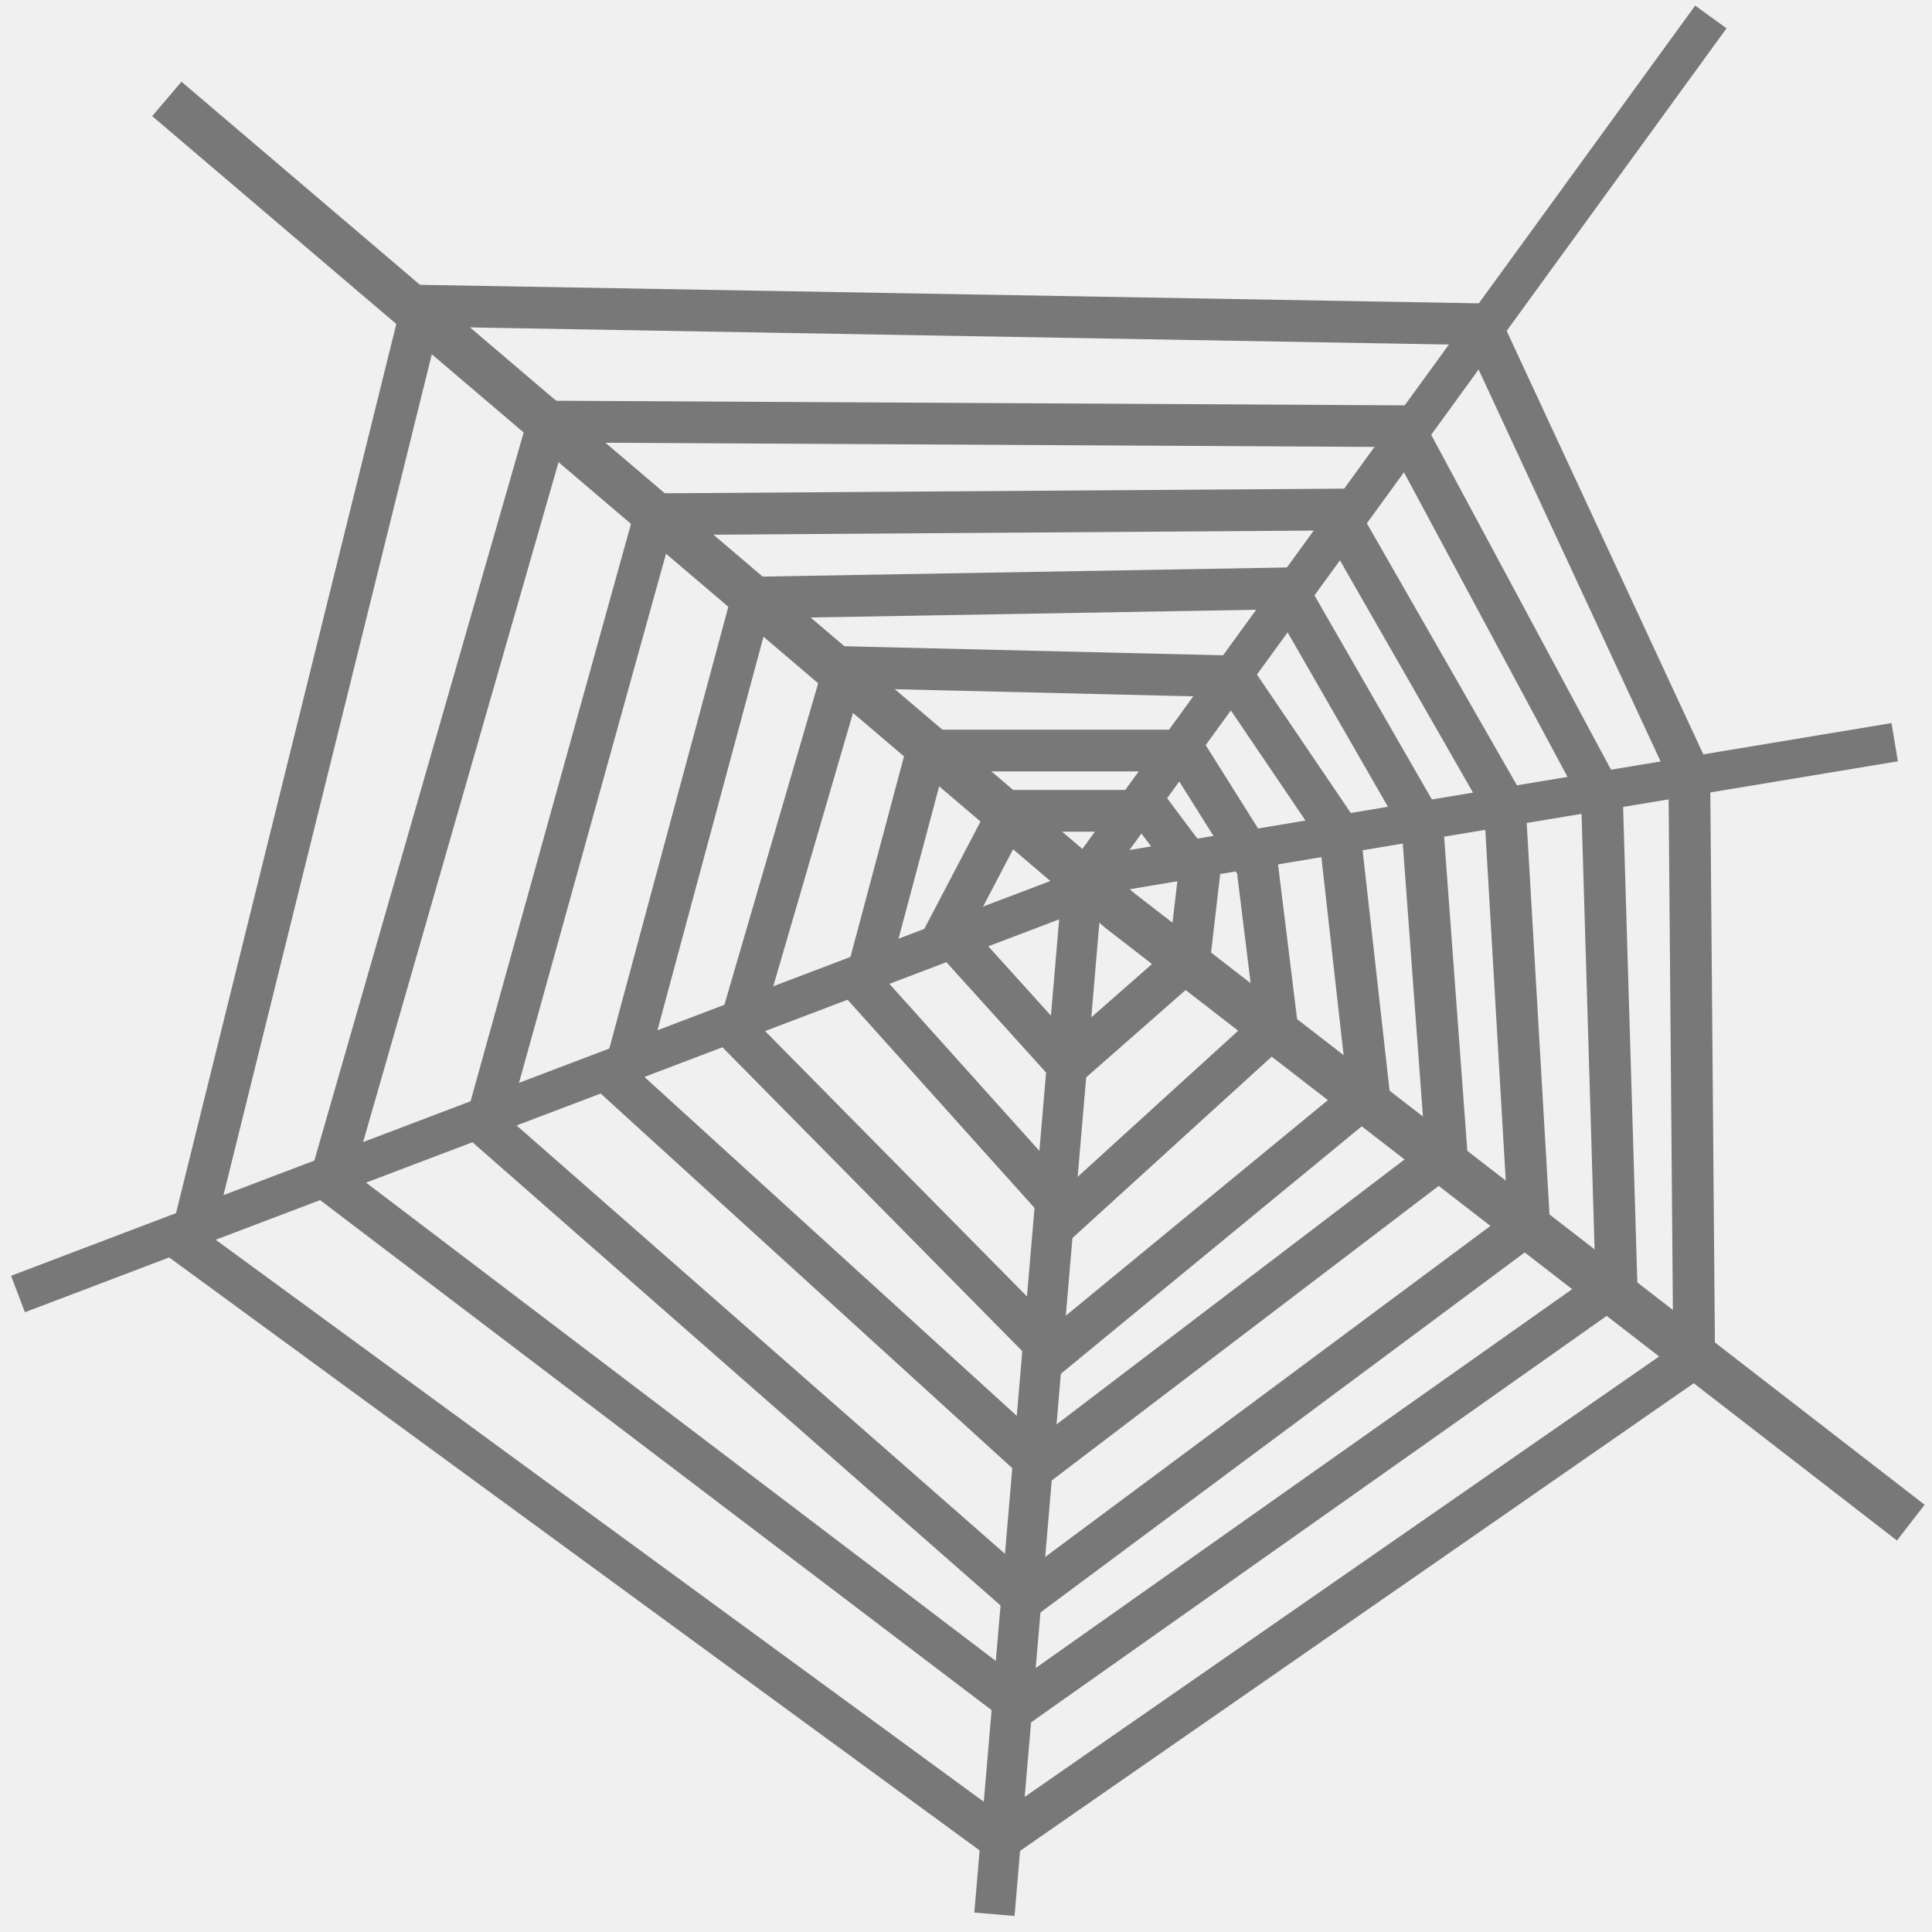
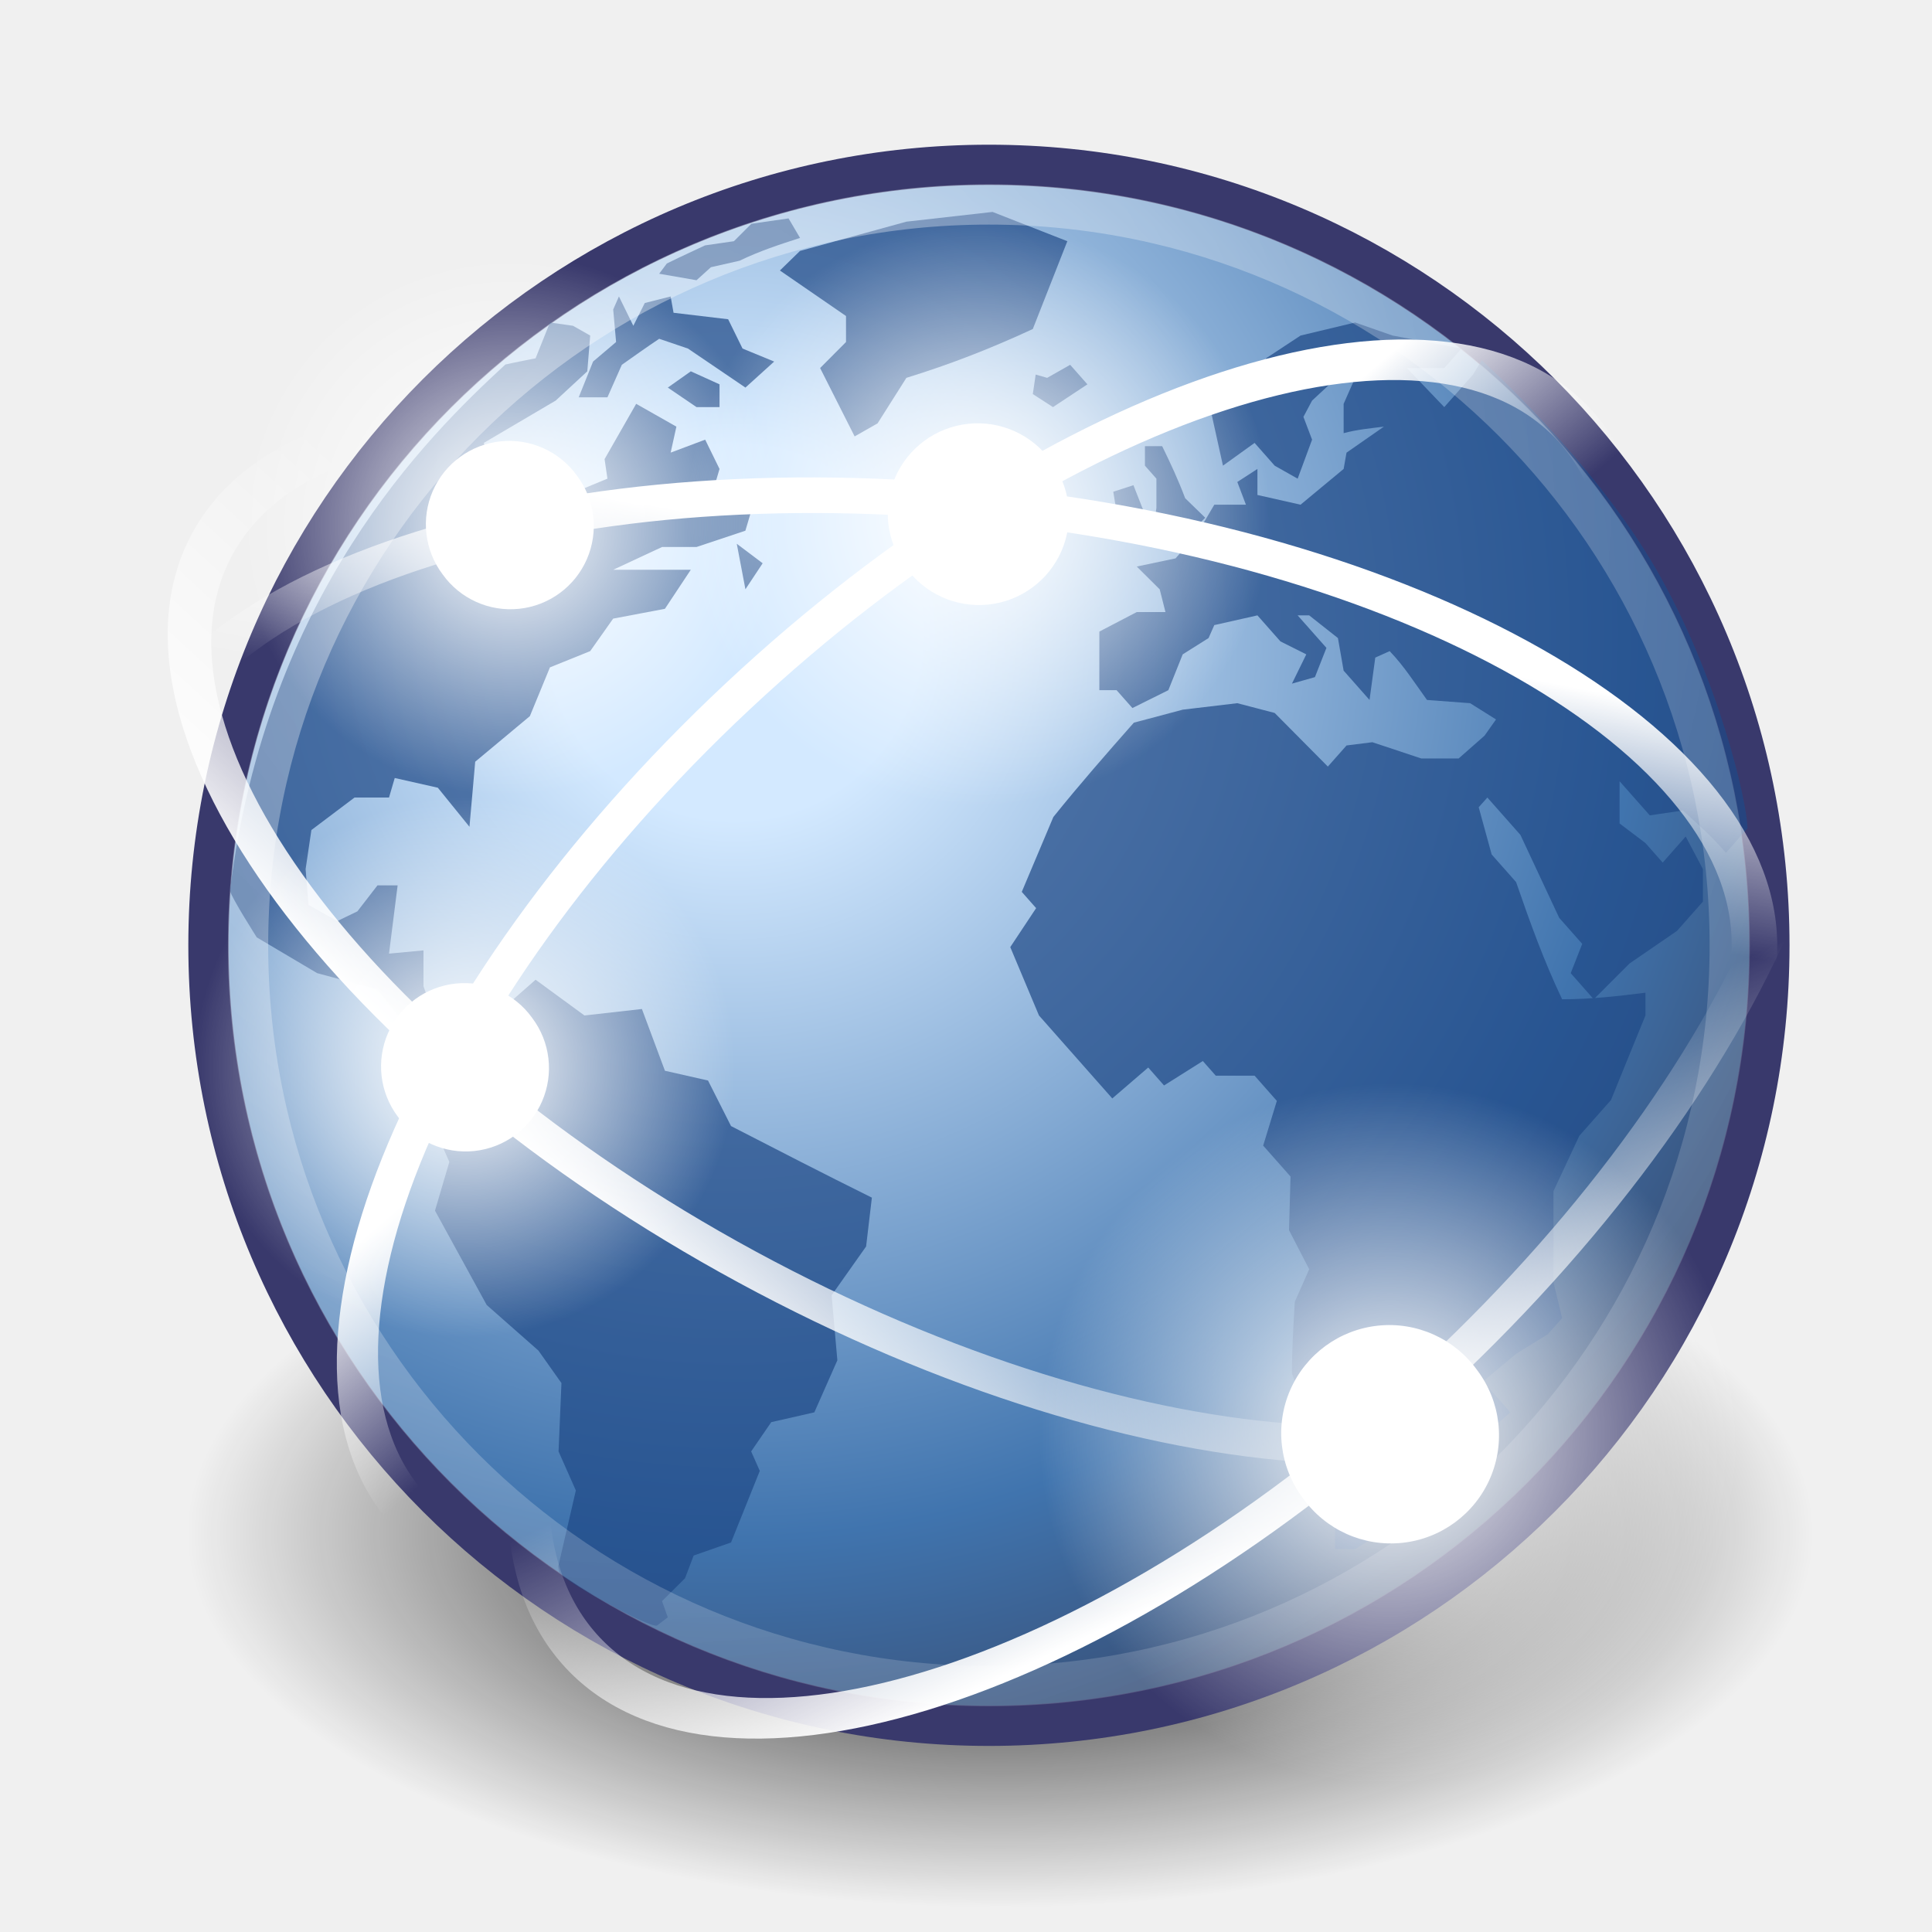
- <svg xmlns="http://www.w3.org/2000/svg" width="45" height="45" id="svg2" version="1.0">
-   <defs id="defs4" />
+ <svg xmlns="http://www.w3.org/2000/svg" xmlns:xlink="http://www.w3.org/1999/xlink" width="48px" height="48px" id="svg3440">
+   <defs id="defs3">
+     <linearGradient id="linearGradient6001">
+       <stop style="stop-color:#ffffff;stop-opacity:1;" offset="0" id="stop6003" />
+       <stop style="stop-color:#ffffff;stop-opacity:0;" offset="1" id="stop6005" />
+     </linearGradient>
+     <linearGradient id="linearGradient4825">
+       <stop style="stop-color:#ffffff;stop-opacity:1;" offset="0" id="stop4827" />
+       <stop style="stop-color:#ffffff;stop-opacity:0;" offset="1" id="stop4829" />
+     </linearGradient>
+     <linearGradient id="linearGradient4126">
+       <stop style="stop-color:#ffffff;stop-opacity:1;" offset="0" id="stop4128" />
+       <stop style="stop-color:#ffffff;stop-opacity:0.165;" offset="1" id="stop4130" />
+     </linearGradient>
+     <linearGradient id="linearGradient4114">
+       <stop style="stop-color:#000000;stop-opacity:1;" offset="0" id="stop4116" />
+       <stop style="stop-color:#000000;stop-opacity:0;" offset="1" id="stop4118" />
+     </linearGradient>
+     <linearGradient id="linearGradient3962">
+       <stop style="stop-color:#d3e9ff;stop-opacity:1;" offset="0" id="stop3964" />
+       <stop style="stop-color:#d3e9ff;stop-opacity:1;" offset="0.155" id="stop4134" />
+       <stop style="stop-color:#4074ae;stop-opacity:1;" offset="0.75" id="stop4346" />
+       <stop style="stop-color:#36486c;stop-opacity:1;" offset="1" id="stop3966" />
+     </linearGradient>
+     <radialGradient xlink:href="#linearGradient3962" id="radialGradient3968" gradientTransform="scale(0.999989,1.000011)" cx="18.248" cy="15.716" fx="18.248" fy="15.716" r="29.993" gradientUnits="userSpaceOnUse" />
+     <radialGradient xlink:href="#linearGradient4114" id="radialGradient4120" gradientTransform="scale(1.64399,0.608276)" cx="15.116" cy="63.965" fx="15.116" fy="63.965" r="12.289" gradientUnits="userSpaceOnUse" />
+     <radialGradient xlink:href="#linearGradient4126" id="radialGradient4132" gradientTransform="scale(0.999989,1.000011)" cx="15.601" cy="12.142" fx="15.601" fy="12.142" r="43.527" gradientUnits="userSpaceOnUse" />
+     <radialGradient xlink:href="#linearGradient4825" id="radialGradient5983" gradientUnits="userSpaceOnUse" cx="12.071" cy="12.493" fx="12.071" fy="12.493" r="6.718" />
+     <radialGradient xlink:href="#linearGradient4825" id="radialGradient5985" gradientUnits="userSpaceOnUse" cx="12.071" cy="12.493" fx="12.071" fy="12.493" r="6.718" />
+     <radialGradient xlink:href="#linearGradient4825" id="radialGradient5987" gradientUnits="userSpaceOnUse" cx="12.071" cy="12.493" fx="12.071" fy="12.493" r="6.718" />
+     <radialGradient xlink:href="#linearGradient4825" id="radialGradient5989" gradientUnits="userSpaceOnUse" cx="12.071" cy="12.493" fx="12.071" fy="12.493" r="6.718" />
+     <linearGradient xlink:href="#linearGradient6001" id="linearGradient6007" x1="-25.176" y1="30.057" x2="-22.252" y2="21.042" gradientUnits="userSpaceOnUse" />
+     <linearGradient xlink:href="#linearGradient6001" id="linearGradient6011" gradientUnits="userSpaceOnUse" x1="-25.176" y1="30.057" x2="-22.114" y2="22.662" />
+     <linearGradient xlink:href="#linearGradient6001" id="linearGradient6015" gradientUnits="userSpaceOnUse" x1="-22.823" y1="28.338" x2="-22.114" y2="22.662" />
+     <linearGradient xlink:href="#linearGradient6001" id="linearGradient6019" gradientUnits="userSpaceOnUse" x1="-21.659" y1="15.649" x2="-21.962" y2="21.336" />
+   </defs>
  <g id="layer1">
-     <g id="g5532">
-       <path id="path1882" d="M 0.419,30.14 L 25.586,20.58" style="fill:none;fill-rule:evenodd;stroke:#787878;stroke-width:0.908px;stroke-linecap:butt;stroke-linejoin:miter;stroke-opacity:1" />
-       <path id="path1884" d="M 44.131,17.287 C 25.184,20.43 25.291,20.43 25.291,20.43 L 39.849,0.395" style="fill:none;fill-rule:evenodd;stroke:#787878;stroke-width:0.902px;stroke-linecap:butt;stroke-linejoin:miter;stroke-opacity:1" />
-       <path id="path1886" d="M 3.886,2.304 L 26.098,21.22 L 44.506,35.465" style="fill:none;fill-rule:evenodd;stroke:#787878;stroke-width:1.053px;stroke-linecap:butt;stroke-linejoin:miter;stroke-opacity:1" />
-       <path id="path1888" d="M 23.162,44.587 L 25.23,20.38" style="fill:none;fill-rule:evenodd;stroke:#787878;stroke-width:0.94px;stroke-linecap:butt;stroke-linejoin:miter;stroke-opacity:1" />
-       <path id="path1890" d="M 4.409,29.029 L 23.291,42.844 L 39.46,31.62 L 39.347,18.021 L 34.485,7.552 L 9.837,7.121 L 4.409,29.029 z " style="fill:none;fill-rule:evenodd;stroke:#787878;stroke-width:0.972px;stroke-linecap:butt;stroke-linejoin:miter;stroke-opacity:1" />
-       <path id="path1892" d="M 7.688,27.519 L 23.744,39.714 L 37.651,29.893 L 37.312,18.561 L 32.676,9.927 L 12.776,9.819 L 7.688,27.519 z " style="fill:none;fill-rule:evenodd;stroke:#787878;stroke-width:0.972px;stroke-linecap:butt;stroke-linejoin:miter;stroke-opacity:1" />
-       <path id="path1894" d="M 11.306,26.223 L 23.857,37.232 L 35.616,28.49 L 35.05,18.777 L 31.093,11.869 L 15.264,11.977 L 11.306,26.223 z " style="fill:none;fill-rule:evenodd;stroke:#787878;stroke-width:0.972px;stroke-linecap:butt;stroke-linejoin:miter;stroke-opacity:1" />
-       <path id="path1896" d="M 14.472,25.252 L 24.196,34.102 L 33.694,26.871 L 33.128,19.208 L 29.962,13.704 L 17.525,13.92 L 14.472,25.252 z " style="fill:none;fill-rule:evenodd;stroke:#787878;stroke-width:0.972px;stroke-linecap:butt;stroke-linejoin:miter;stroke-opacity:1" />
-       <path id="path1898" d="M 17.186,24.065 L 24.535,31.512 L 31.884,25.468 L 31.206,19.424 L 28.719,15.755 L 19.673,15.539 L 17.186,24.065 z " style="fill:none;fill-rule:evenodd;stroke:#787878;stroke-width:0.972px;stroke-linecap:butt;stroke-linejoin:miter;stroke-opacity:1" />
-       <path id="path1900" d="M 20.126,22.986 L 24.874,28.274 L 29.736,23.849 L 29.284,20.18 L 27.588,17.481 L 21.595,17.481 L 20.126,22.986 z " style="fill:none;fill-rule:evenodd;stroke:#787878;stroke-width:0.972px;stroke-linecap:butt;stroke-linejoin:miter;stroke-opacity:1" />
-       <path id="path1904" d="M 22.048,21.691 L 24.874,24.82 L 27.701,22.338 L 27.927,20.395 L 26.797,18.885 L 23.518,18.885 L 22.048,21.691 z " style="fill:none;fill-rule:evenodd;stroke:#787878;stroke-width:0.972px;stroke-linecap:butt;stroke-linejoin:miter;stroke-opacity:1" />
+     <path style="fill:url(#radialGradient4120);fill-opacity:1;stroke:none;stroke-opacity:1" id="path4112" d="M 45.053 38.909 A 20.203 7.475 0 1 1  4.647,38.909 A 20.203 7.475 0 1 1  45.053 38.909 z" transform="matrix(1,0,0,1.243244,0,-10.27241)" />
+     <path style="fill:url(#radialGradient3968);fill-opacity:1;fill-rule:nonzero;stroke:#39396c;stroke-miterlimit:4;stroke-opacity:1" d="M 43.96,23.485 C 43.96,34.195 35.278,42.877 24.57,42.877 C 13.86,42.877 5.179,34.195 5.179,23.485 C 5.179,12.776 13.86,4.095 24.57,4.095 C 35.278,4.095 43.96,12.776 43.96,23.485 L 43.96,23.485 z " id="path3214" />
+     <g id="g4136" style="fill:#204a87;fill-opacity:0.713;fill-rule:nonzero;stroke:none;stroke-miterlimit:4;opacity:1" transform="matrix(0.982371,0,0,0.982371,0.121079,0.232914)">
+       <g id="g4138" style="fill:#204a87">
+         <g id="g4142" style="fill:#204a87">
+           <path d="M 44.071,20.714 C 44.071,20.977 44.071,20.714 44.071,20.714 L 43.526,21.332 C 43.192,20.938 42.817,20.607 42.437,20.261 L 41.601,20.384 L 40.837,19.521 L 40.837,20.589 L 41.491,21.084 L 41.927,21.578 L 42.509,20.919 C 42.655,21.194 42.8,21.468 42.945,21.743 L 42.945,22.565 L 42.29,23.305 L 41.091,24.128 L 40.183,25.035 L 39.601,24.375 L 39.892,23.634 L 39.31,22.976 L 38.329,20.878 L 37.493,19.933 L 37.274,20.179 L 37.602,21.373 L 38.22,22.072 C 38.572,23.089 38.921,24.062 39.384,25.035 C 40.102,25.035 40.778,24.959 41.491,24.869 L 41.491,25.445 L 40.619,27.584 L 39.819,28.488 L 39.165,29.889 C 39.165,30.656 39.165,31.424 39.165,32.191 L 39.384,33.098 L 39.02,33.508 L 38.22,34.002 L 37.384,34.701 L 38.075,35.483 L 37.13,36.307 L 37.312,36.84 L 35.894,38.446 L 34.949,38.446 L 34.149,38.94 L 33.64,38.94 L 33.64,38.281 L 33.423,36.963 C 33.142,36.137 32.849,35.316 32.551,34.496 C 32.551,33.891 32.587,33.291 32.623,32.686 L 32.987,31.863 L 32.477,30.875 L 32.515,29.518 L 31.823,28.736 L 32.169,27.605 L 31.606,26.967 L 30.624,26.967 L 30.297,26.597 L 29.316,27.215 L 28.916,26.761 L 28.007,27.543 C 27.39,26.843 26.771,26.144 26.153,25.445 L 25.427,23.716 L 26.081,22.73 L 25.718,22.319 L 26.517,20.425 C 27.173,19.609 27.858,18.826 28.552,18.04 L 29.788,17.711 L 31.169,17.547 L 32.114,17.794 L 33.459,19.15 L 33.932,18.616 L 34.585,18.534 L 35.821,18.945 L 36.767,18.945 L 37.421,18.369 L 37.712,17.958 L 37.057,17.547 L 35.966,17.465 C 35.663,17.045 35.382,16.603 35.022,16.23 L 34.658,16.394 L 34.513,17.465 L 33.858,16.724 L 33.714,15.9 L 32.987,15.326 L 32.695,15.326 L 33.423,16.148 L 33.132,16.888 L 32.551,17.052 L 32.914,16.312 L 32.259,15.984 L 31.678,15.326 L 30.587,15.572 L 30.442,15.9 L 29.788,16.312 L 29.425,17.218 L 28.516,17.67 L 28.116,17.218 L 27.68,17.218 L 27.68,15.736 L 28.626,15.242 L 29.352,15.242 L 29.206,14.667 L 28.626,14.091 L 29.606,13.885 L 30.151,13.268 L 30.587,12.527 L 31.387,12.527 L 31.169,11.952 L 31.678,11.623 L 31.678,12.281 L 32.768,12.527 L 33.858,11.623 L 33.931,11.211 L 34.876,10.553 C 34.534,10.596 34.192,10.627 33.858,10.718 L 33.858,9.977 L 34.221,9.154 L 33.858,9.154 L 33.06,9.894 L 32.841,10.306 L 33.06,10.882 L 32.695,11.869 L 32.114,11.54 L 31.606,10.964 L 30.806,11.54 L 30.515,10.224 L 31.895,9.319 L 31.895,8.825 L 32.769,8.249 L 34.149,7.919 L 35.095,8.249 L 36.839,8.578 L 36.403,9.071 L 35.458,9.071 L 36.403,10.059 L 37.13,9.236 L 37.351,8.874 C 37.351,8.874 40.138,11.373 41.73,14.105 C 43.323,16.838 44.071,20.06 44.071,20.714 z " id="path4144" style="fill:#204a87" />
+         </g>
+       </g>
+       <g id="g4146" style="fill:#204a87">
+         <g id="g4150" style="fill:#204a87">
+           <path d="M 26.07,9.236 L 25.997,9.729 L 26.507,10.059 L 27.378,9.483 L 26.942,8.989 L 26.36,9.319 L 26.07,9.236" id="path4152" style="fill:#204a87" />
+         </g>
+       </g>
+       <g id="g4154" style="fill:#204a87">
+         <g id="g4158" style="fill:#204a87">
+           <path d="M 26.87,5.863 L 24.98,5.123 L 22.8,5.369 L 20.109,6.109 L 19.601,6.604 L 21.273,7.755 L 21.273,8.413 L 20.618,9.071 L 21.491,10.8 L 22.071,10.47 L 22.8,9.319 C 23.923,8.972 24.93,8.578 25.997,8.084 L 26.87,5.863" id="path4160" style="fill:#204a87" />
+         </g>
+       </g>
+       <g id="g4162" style="fill:#204a87">
+         <g id="g4166" style="fill:#204a87">
+           <path d="M 28.833,12.775 L 28.542,12.034 L 28.032,12.199 L 28.179,13.103 L 28.833,12.775" id="path4168" style="fill:#204a87" />
+         </g>
+       </g>
+       <g id="g4170" style="fill:#204a87">
+         <g id="g4174" style="fill:#204a87">
+           <path d="M 29.123,12.609 L 28.977,13.597 L 29.777,13.432 L 30.358,12.857 L 29.85,12.363 C 29.679,11.908 29.482,11.483 29.268,11.046 L 28.833,11.046 L 28.833,11.54 L 29.123,11.869 L 29.123,12.609" id="path4176" style="fill:#204a87" />
+         </g>
+       </g>
+       <g id="g4178" style="fill:#204a87">
+         <g id="g4182" style="fill:#204a87">
+           <path d="M 18.365,28.242 L 17.783,27.09 L 16.693,26.843 L 16.111,25.281 L 14.658,25.445 L 13.422,24.541 L 12.113,25.692 L 12.113,25.874 C 11.717,25.759 11.23,25.744 10.878,25.527 L 10.587,24.705 L 10.587,23.799 L 9.715,23.881 C 9.788,23.305 9.86,22.73 9.933,22.154 L 9.424,22.154 L 8.915,22.812 L 8.406,23.058 L 7.679,22.648 L 7.606,21.743 L 7.752,20.755 L 8.843,19.933 L 9.715,19.933 L 9.86,19.439 L 10.95,19.685 L 11.75,20.673 L 11.895,19.027 L 13.277,17.875 L 13.785,16.641 L 14.803,16.23 L 15.384,15.408 L 16.693,15.16 L 17.347,14.173 C 16.693,14.173 16.039,14.173 15.384,14.173 L 16.62,13.597 L 17.492,13.597 L 18.728,13.185 L 18.874,12.693 L 18.437,12.281 L 17.928,12.116 L 18.074,11.623 L 17.711,10.882 L 16.838,11.21 L 16.983,10.553 L 15.966,9.976 L 15.167,11.374 L 15.239,11.868 L 14.44,12.199 L 13.93,13.268 L 13.713,12.281 L 12.331,11.704 L 12.113,10.964 L 13.93,9.894 L 14.73,9.154 L 14.803,8.249 L 14.367,8.002 L 13.785,7.919 L 13.422,8.825 C 13.422,8.825 12.814,8.944 12.658,8.982 C 10.662,10.822 6.629,14.792 5.692,22.288 C 5.729,22.462 6.371,23.47 6.371,23.47 L 7.897,24.374 L 9.424,24.787 L 10.078,25.61 L 11.095,26.35 L 11.677,26.268 L 12.113,26.464 L 12.113,26.597 L 11.532,28.16 L 11.095,28.818 L 11.241,29.148 L 10.878,30.381 L 12.186,32.767 L 13.494,33.92 L 14.076,34.742 L 14.003,36.471 L 14.44,37.457 L 14.003,39.349 C 14.003,39.349 13.969,39.338 14.025,39.527 C 14.081,39.717 16.354,40.978 16.498,40.871 C 16.642,40.761 16.765,40.666 16.765,40.666 L 16.62,40.256 L 17.201,39.679 L 17.42,39.103 L 18.365,38.773 L 19.092,36.963 L 18.874,36.47 L 19.382,35.73 L 20.472,35.482 L 21.054,34.166 L 20.909,32.521 L 21.781,31.287 L 21.927,30.052 C 20.733,29.461 19.549,28.851 18.365,28.242" id="path4184" style="fill:#204a87" />
+         </g>
+       </g>
+       <g id="g4186" style="fill:#204a87">
+         <g id="g4190" style="fill:#204a87">
+           <path d="M 16.766,9.565 L 17.492,10.059 L 18.074,10.059 L 18.074,9.483 L 17.348,9.154 L 16.766,9.565" id="path4192" style="fill:#204a87" />
+         </g>
+       </g>
+       <g id="g4194" style="fill:#204a87">
+         <g id="g4198" style="fill:#204a87">
+           <path d="M 14.876,8.907 L 14.512,9.812 L 15.239,9.812 L 15.603,8.989 C 15.917,8.768 16.229,8.544 16.548,8.331 L 17.275,8.578 C 17.759,8.907 18.244,9.236 18.729,9.565 L 19.456,8.907 L 18.656,8.578 L 18.292,7.837 L 16.911,7.673 L 16.838,7.261 L 16.184,7.426 L 15.894,8.002 L 15.53,7.261 L 15.385,7.59 L 15.458,8.413 L 14.876,8.907" id="path4200" style="fill:#204a87" />
+         </g>
+       </g>
+       <g id="g4202" style="fill:#204a87">
+         <g style="opacity:0.75;fill:#204a87" id="g4204">
+           <path id="path4206" d="" style="fill:#204a87" />
+         </g>
+         <g id="g4208" style="fill:#204a87">
+           <path id="path4210" d="" style="fill:#204a87" />
+         </g>
+       </g>
+       <g id="g4212" style="fill:#204a87">
+         <g style="opacity:0.75;fill:#204a87" id="g4214">
+           <path id="path4216" d="" style="fill:#204a87" />
+         </g>
+         <g id="g4218" style="fill:#204a87">
+           <path id="path4220" d="" style="fill:#204a87" />
+         </g>
+       </g>
+       <g id="g4222" style="fill:#204a87">
+         <g id="g4226" style="fill:#204a87">
+           <path d="M 17.492,6.85 L 17.856,6.521 L 18.583,6.356 C 19.081,6.114 19.581,5.951 20.11,5.78 L 19.82,5.287 L 18.881,5.421 L 18.438,5.863 L 17.707,5.969 L 17.057,6.274 L 16.741,6.427 L 16.548,6.686 L 17.492,6.85" id="path4228" style="fill:#204a87" />
+         </g>
+       </g>
+       <g id="g4230" style="fill:#204a87">
+         <g id="g4234" style="fill:#204a87">
+           <path d="M 18.729,14.666 L 19.165,14.008 L 18.51,13.515 L 18.729,14.666" id="path4236" style="fill:#204a87" />
+         </g>
+       </g>
+     </g>
+     <path style="fill:none;fill-opacity:1;fill-rule:nonzero;stroke:url(#radialGradient4132);stroke-miterlimit:4;stroke-opacity:1;opacity:0.396" d="M 42.975,23.486 C 42.975,33.651 34.734,41.892 24.569,41.892 C 14.404,41.892 6.163,33.651 6.163,23.486 C 6.163,13.32 14.404,5.08 24.569,5.08 C 34.734,5.08 42.975,13.32 42.975,23.486 L 42.975,23.486 z " id="path4122" />
+     <path style="opacity:1;color:#000000;fill:none;fill-opacity:1;fill-rule:evenodd;stroke:url(#linearGradient6007);stroke-width:0.882;stroke-linecap:round;stroke-linejoin:round;marker:none;marker-start:none;marker-mid:none;marker-end:none;stroke-miterlimit:4;stroke-dasharray:none;stroke-dashoffset:0;stroke-opacity:1;visibility:visible;display:inline;overflow:visible" id="path5991" d="M -2.828 21.042 A 15.733 9.458 0 1 1  -34.295,21.042 A 15.733 9.458 0 1 1  -2.828 21.042 z" transform="matrix(1.131034,0.613097,-0.476556,0.879144,54.09058,16.04435)" />
+     <path transform="matrix(0.939326,-0.879086,0.683307,0.730131,32.31406,-4.451561)" d="M -2.828 21.042 A 15.733 9.458 0 1 1  -34.295,21.042 A 15.733 9.458 0 1 1  -2.828 21.042 z" id="path6009" style="opacity:1;color:#000000;fill:none;fill-opacity:1;fill-rule:evenodd;stroke:url(#linearGradient6011);stroke-width:0.882;stroke-linecap:round;stroke-linejoin:round;marker:none;marker-start:none;marker-mid:none;marker-end:none;stroke-miterlimit:4;stroke-dasharray:none;stroke-dashoffset:0;stroke-opacity:1;visibility:visible;display:inline;overflow:visible" />
+     <g transform="matrix(-1.045772,0.767251,0.767251,1.045772,35.61651,-22.14396)" id="g4933">
+       <path transform="translate(14.95026,22.93047)" d="M 18.789 12.493 A 6.718 6.718 0 1 1  5.354,12.493 A 6.718 6.718 0 1 1  18.789 12.493 z" id="path4935" style="opacity:1;color:#000000;fill:url(#radialGradient5987);fill-opacity:1;fill-rule:evenodd;stroke:none;stroke-width:1;stroke-linecap:round;stroke-linejoin:round;marker:none;marker-start:none;marker-mid:none;marker-end:none;stroke-miterlimit:4;stroke-dasharray:none;stroke-dashoffset:0;stroke-opacity:1;visibility:visible;display:inline;overflow:visible" />
+       <path style="opacity:1;color:#000000;fill:#ffffff;fill-opacity:1;fill-rule:evenodd;stroke:none;stroke-width:1;stroke-linecap:round;stroke-linejoin:round;marker:none;marker-start:none;marker-mid:none;marker-end:none;stroke-miterlimit:4;stroke-dasharray:none;stroke-dashoffset:0;stroke-opacity:1;visibility:visible;display:inline;overflow:visible" id="path4937" d="M 18.789 12.493 A 6.718 6.718 0 1 1  5.354,12.493 A 6.718 6.718 0 1 1  18.789 12.493 z" transform="matrix(0.308271,0,0,0.308271,23.30035,31.57234)" />
+     </g>
+     <path style="opacity:1;color:#000000;fill:none;fill-opacity:1;fill-rule:evenodd;stroke:url(#linearGradient6015);stroke-width:0.882;stroke-linecap:round;stroke-linejoin:round;marker:none;marker-start:none;marker-mid:none;marker-end:none;stroke-miterlimit:4;stroke-dasharray:none;stroke-dashoffset:0;stroke-opacity:1;visibility:visible;display:inline;overflow:visible" id="path6013" d="M -2.828 21.042 A 15.733 9.458 0 1 1  -34.295,21.042 A 15.733 9.458 0 1 1  -2.828 21.042 z" transform="matrix(-1.280316,-0.126159,9.806226e-2,-0.99518,-2.405125,40.52387)" />
+     <path style="opacity:1;color:#000000;fill:none;fill-opacity:1;fill-rule:evenodd;stroke:url(#linearGradient6019);stroke-width:0.902;stroke-linecap:round;stroke-linejoin:round;marker:none;marker-start:none;marker-mid:none;marker-end:none;stroke-miterlimit:4;stroke-dasharray:none;stroke-dashoffset:0;stroke-opacity:1;visibility:visible;display:inline;overflow:visible" id="path6017" d="M -2.828 21.042 A 15.733 9.458 0 1 1  -34.295,21.042 A 15.733 9.458 0 1 1  -2.828 21.042 z" transform="matrix(0.917874,-0.858983,0.667701,0.713433,27.63317,-6.909069)" />
+     <g id="g5075" transform="matrix(-0.806276,0.59154,0.59154,0.806276,12.38564,-18.02921)">
+       <path transform="translate(14.95026,22.93047)" d="M 18.789 12.493 A 6.718 6.718 0 1 1  5.354,12.493 A 6.718 6.718 0 1 1  18.789 12.493 z" id="path5077" style="opacity:1;color:#000000;fill:url(#radialGradient5983);fill-opacity:1;fill-rule:evenodd;stroke:none;stroke-width:1;stroke-linecap:round;stroke-linejoin:round;marker:none;marker-start:none;marker-mid:none;marker-end:none;stroke-miterlimit:4;stroke-dasharray:none;stroke-dashoffset:0;stroke-opacity:1;visibility:visible;display:inline;overflow:visible" />
+       <path style="opacity:1;color:#000000;fill:#ffffff;fill-opacity:1;fill-rule:evenodd;stroke:none;stroke-width:1;stroke-linecap:round;stroke-linejoin:round;marker:none;marker-start:none;marker-mid:none;marker-end:none;stroke-miterlimit:4;stroke-dasharray:none;stroke-dashoffset:0;stroke-opacity:1;visibility:visible;display:inline;overflow:visible" id="path5079" d="M 18.789 12.493 A 6.718 6.718 0 1 1  5.354,12.493 A 6.718 6.718 0 1 1  18.789 12.493 z" transform="matrix(0.308271,0,0,0.308271,23.30035,31.57234)" />
+     </g>
+     <g transform="matrix(-0.806276,0.59154,0.59154,0.806276,13.4991,-31.50022)" id="g4945">
+       <path style="opacity:1;color:#000000;fill:url(#radialGradient5985);fill-opacity:1;fill-rule:evenodd;stroke:none;stroke-width:1;stroke-linecap:round;stroke-linejoin:round;marker:none;marker-start:none;marker-mid:none;marker-end:none;stroke-miterlimit:4;stroke-dasharray:none;stroke-dashoffset:0;stroke-opacity:1;visibility:visible;display:inline;overflow:visible" id="path4947" d="M 18.789 12.493 A 6.718 6.718 0 1 1  5.354,12.493 A 6.718 6.718 0 1 1  18.789 12.493 z" transform="translate(14.95026,22.93047)" />
+       <path transform="matrix(0.308271,0,0,0.308271,23.30035,31.57234)" d="M 18.789 12.493 A 6.718 6.718 0 1 1  5.354,12.493 A 6.718 6.718 0 1 1  18.789 12.493 z" id="path4949" style="opacity:1;color:#000000;fill:#ffffff;fill-opacity:1;fill-rule:evenodd;stroke:none;stroke-width:1;stroke-linecap:round;stroke-linejoin:round;marker:none;marker-start:none;marker-mid:none;marker-end:none;stroke-miterlimit:4;stroke-dasharray:none;stroke-dashoffset:0;stroke-opacity:1;visibility:visible;display:inline;overflow:visible" />
+     </g>
+     <g style="opacity:1" id="g4939" transform="matrix(-0.870227,0.638572,0.638458,0.870381,25.20503,-35.31278)">
+       <path style="opacity:1;color:#000000;fill:url(#radialGradient5989);fill-opacity:1;fill-rule:evenodd;stroke:none;stroke-width:1;stroke-linecap:round;stroke-linejoin:round;marker:none;marker-start:none;marker-mid:none;marker-end:none;stroke-miterlimit:4;stroke-dasharray:none;stroke-dashoffset:0;stroke-opacity:1;visibility:visible;display:inline;overflow:visible" id="path4941" d="M 18.789 12.493 A 6.718 6.718 0 1 1  5.354,12.493 A 6.718 6.718 0 1 1  18.789 12.493 z" transform="translate(14.95026,22.93047)" />
+       <path transform="matrix(0.308271,0,0,0.308271,23.30035,31.57234)" d="M 18.789 12.493 A 6.718 6.718 0 1 1  5.354,12.493 A 6.718 6.718 0 1 1  18.789 12.493 z" id="path4943" style="opacity:1;color:#000000;fill:#ffffff;fill-opacity:1;fill-rule:evenodd;stroke:none;stroke-width:1;stroke-linecap:round;stroke-linejoin:round;marker:none;marker-start:none;marker-mid:none;marker-end:none;stroke-miterlimit:4;stroke-dasharray:none;stroke-dashoffset:0;stroke-opacity:1;visibility:visible;display:inline;overflow:visible" />
    </g>
  </g>
</svg>
